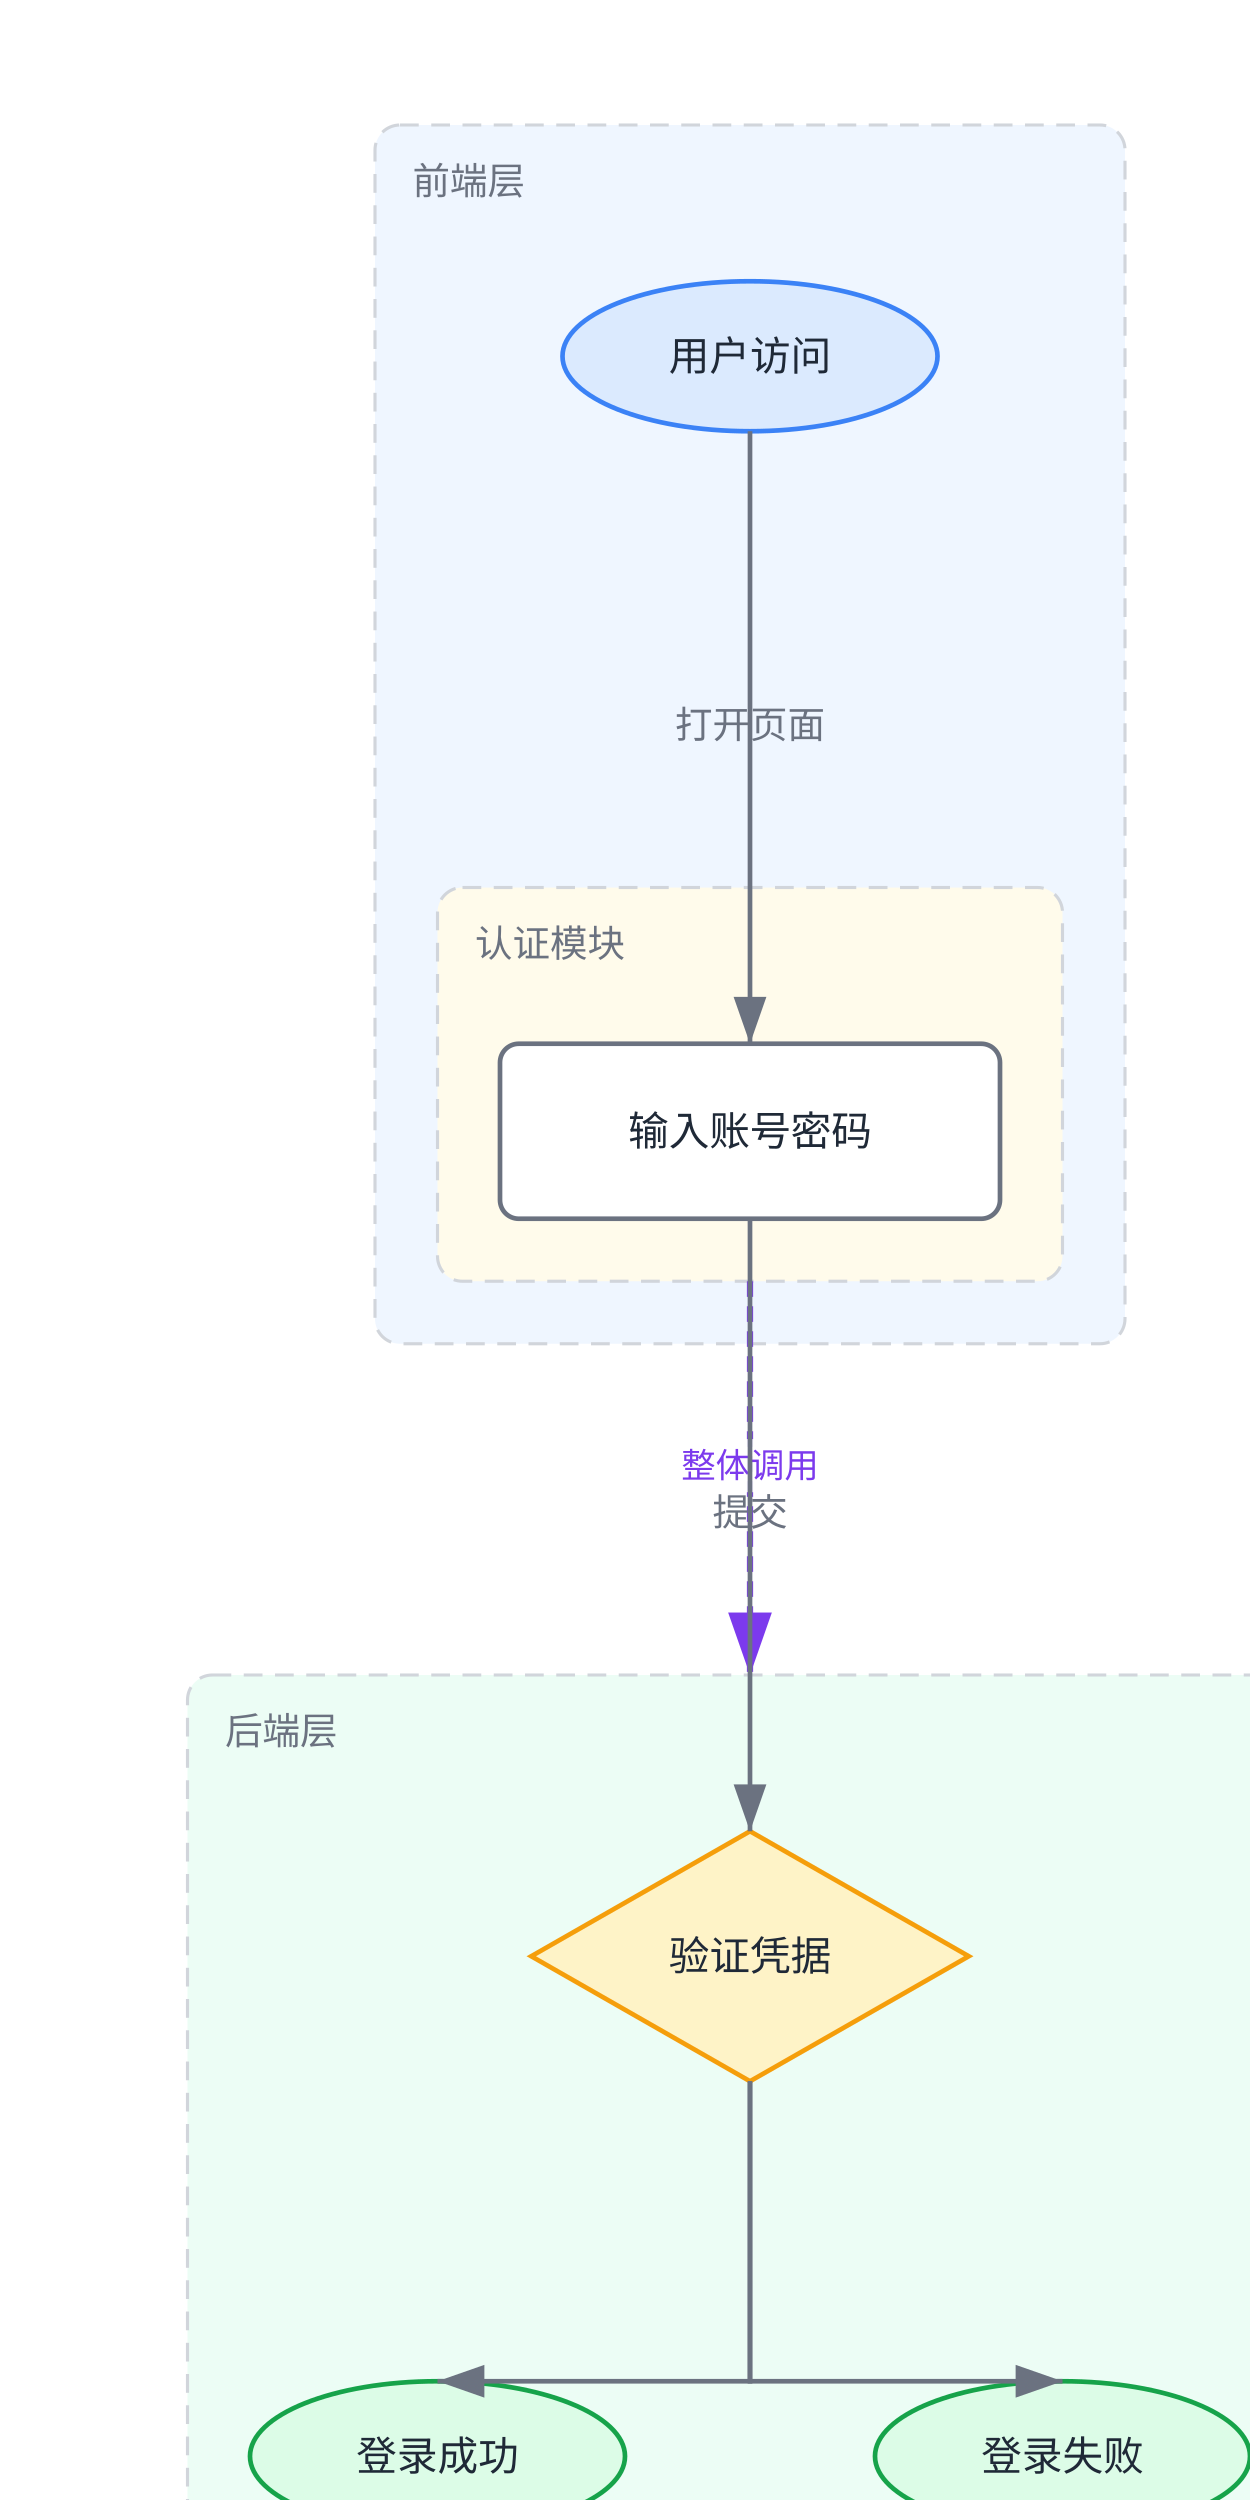
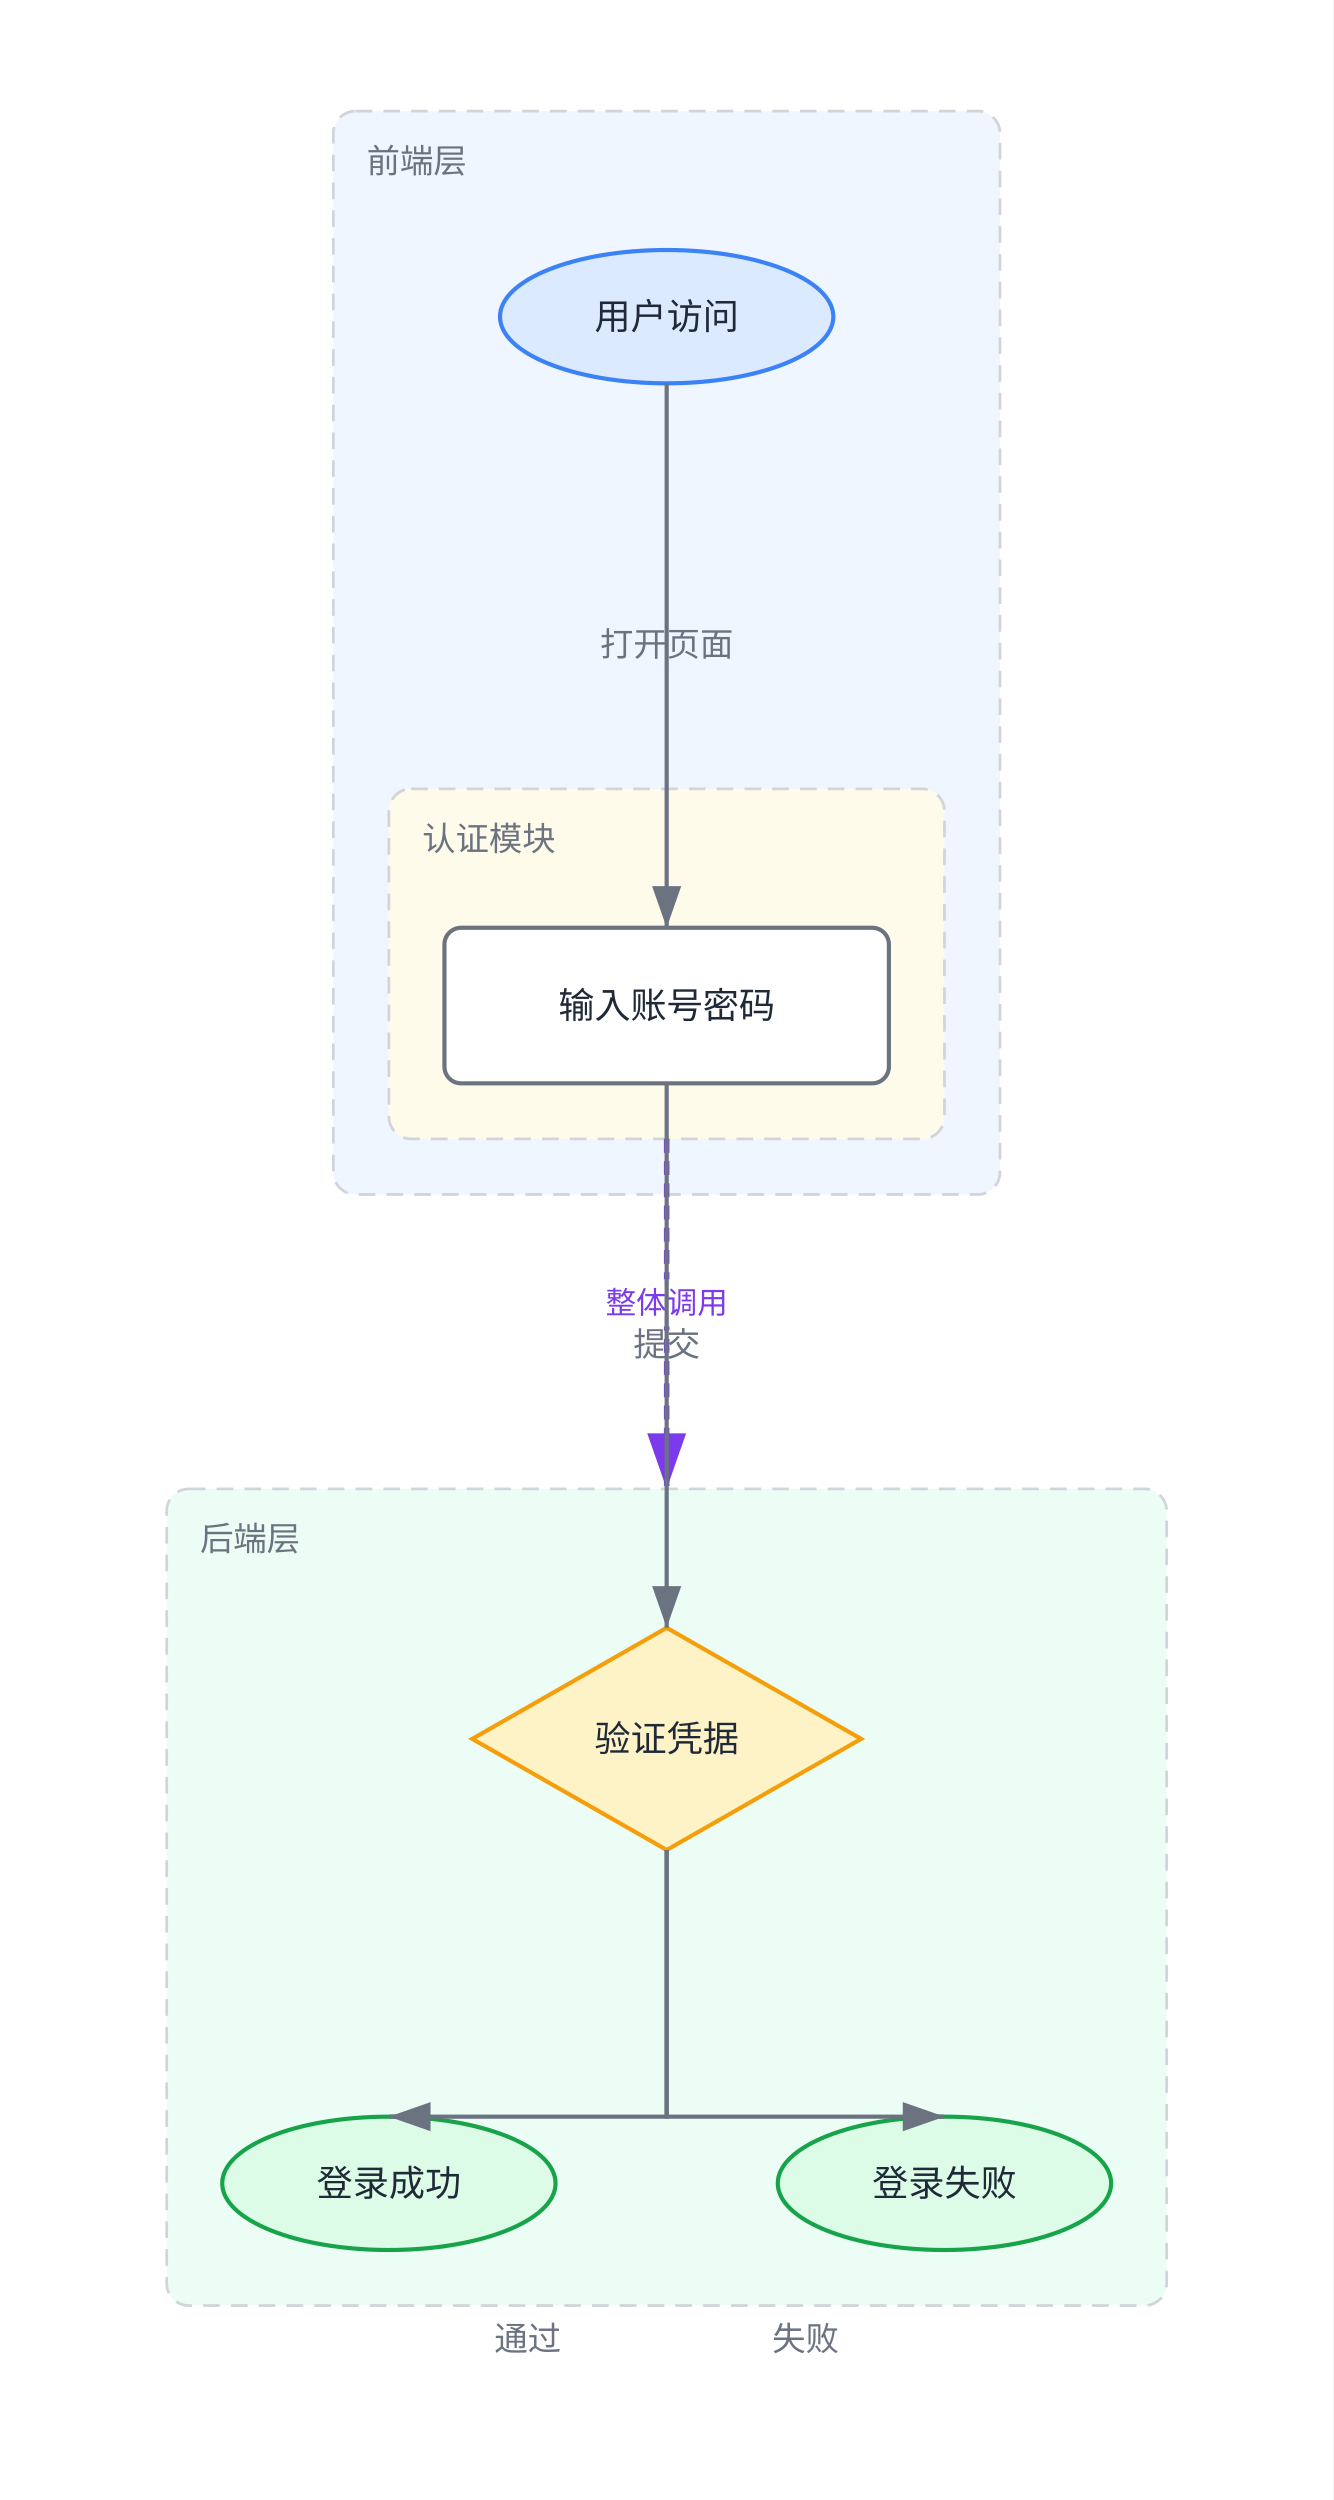
- <svg xmlns="http://www.w3.org/2000/svg" width="400" height="800" viewBox="0 0 400 800">
+ <svg xmlns="http://www.w3.org/2000/svg" width="480" height="900" viewBox="0 0 480 900">
  <defs>
    <marker id="arrowhead" markerWidth="10" markerHeight="7" refX="10" refY="3.5" orient="auto">
      <polygon points="0 0, 10 3.5, 0 7" fill="#6b7280" />
    </marker>
    <marker id="arrowhead-purple" markerWidth="10" markerHeight="7" refX="10" refY="3.5" orient="auto">
      <polygon points="0 0, 10 3.5, 0 7" fill="#7c3aed" />
    </marker>
  </defs>
  <style>.lgdl-anchors,.lgdl-edge-anchors{opacity:0;pointer-events:none;transition:opacity .12s ease}.lgdl-node:hover + .lgdl-anchors,.lgdl-class:hover + .lgdl-anchors,.lgdl-group:hover + .lgdl-anchors,.lgdl-lane:hover + .lgdl-anchors{opacity:1}.lgdl-edge:hover + .lgdl-edge-anchors,.lgdl-aggregate-edge:hover + .lgdl-edge-anchors{opacity:1}.lgdl-node.lgdl-hovered + .lgdl-anchors,.lgdl-class.lgdl-hovered + .lgdl-anchors,.lgdl-group.lgdl-hovered + .lgdl-anchors,.lgdl-lane.lgdl-hovered + .lgdl-anchors{opacity:1}.lgdl-edge.lgdl-hovered + .lgdl-edge-anchors,.lgdl-aggregate-edge.lgdl-hovered + .lgdl-edge-anchors{opacity:1}.lgdl-hovered{filter:drop-shadow(0 0 3px rgba(79,70,229,.65))}</style>
-   <rect x="0" y="0" width="400" height="800" fill="#ffffff" />
+   <rect x="0" y="0" width="480" height="900" fill="#ffffff" />
  <g class="lgdl-group" data-lgdl-loc="groups[1]">
    <rect x="120" y="40" width="240" height="390" rx="8" fill="#eff6ff" stroke="#d1d5db" stroke-dasharray="6 4" />
    <text x="132" y="58" font-family="'Segoe UI', 'PingFang SC', 'Microsoft YaHei', sans-serif" font-size="12" fill="#6b7280" text-anchor="start" dominant-baseline="middle">前端层</text>
  </g>
  <g class="lgdl-anchors">
    <circle cx="360.0" cy="235.0" r="3" fill="#64748b" />
    <circle cx="360.0" cy="267.2" r="3" fill="#64748b" />
    <circle cx="360.0" cy="304.3" r="3" fill="#64748b" />
    <circle cx="360.0" cy="355.0" r="3" fill="#64748b" />
    <circle cx="352.6" cy="430.0" r="3" fill="#64748b" />
    <circle cx="292.3" cy="430.0" r="3" fill="#64748b" />
    <circle cx="240.0" cy="430.0" r="3" fill="#64748b" />
    <circle cx="187.7" cy="430.0" r="3" fill="#64748b" />
    <circle cx="127.4" cy="430.0" r="3" fill="#64748b" />
    <circle cx="120.0" cy="355.0" r="3" fill="#64748b" />
    <circle cx="120.0" cy="304.3" r="3" fill="#64748b" />
    <circle cx="120.0" cy="267.2" r="3" fill="#64748b" />
    <circle cx="120.0" cy="235.0" r="3" fill="#64748b" />
    <circle cx="120.0" cy="202.8" r="3" fill="#64748b" />
    <circle cx="120.0" cy="165.7" r="3" fill="#64748b" />
    <circle cx="120.0" cy="115.0" r="3" fill="#64748b" />
    <circle cx="127.4" cy="40.0" r="3" fill="#64748b" />
    <circle cx="187.7" cy="40.0" r="3" fill="#64748b" />
    <circle cx="240.0" cy="40.0" r="3" fill="#64748b" />
    <circle cx="292.3" cy="40.0" r="3" fill="#64748b" />
    <circle cx="352.6" cy="40.0" r="3" fill="#64748b" />
    <circle cx="360.0" cy="115.0" r="3" fill="#64748b" />
    <circle cx="360.0" cy="165.7" r="3" fill="#64748b" />
    <circle cx="360.0" cy="202.8" r="3" fill="#64748b" />
  </g>
  <g class="lgdl-group" data-lgdl-loc="groups[2]">
    <rect x="60" y="536" width="360" height="294" rx="8" fill="#ecfdf5" stroke="#d1d5db" stroke-dasharray="6 4" />
    <text x="72" y="554" font-family="'Segoe UI', 'PingFang SC', 'Microsoft YaHei', sans-serif" font-size="12" fill="#6b7280" text-anchor="start" dominant-baseline="middle">后端层</text>
  </g>
  <g class="lgdl-anchors">
    <circle cx="420.0" cy="683.0" r="3" fill="#64748b" />
    <circle cx="420.0" cy="731.2" r="3" fill="#64748b" />
    <circle cx="420.0" cy="786.9" r="3" fill="#64748b" />
    <circle cx="387.0" cy="830.0" r="3" fill="#64748b" />
    <circle cx="324.9" cy="830.0" r="3" fill="#64748b" />
    <circle cx="279.4" cy="830.0" r="3" fill="#64748b" />
    <circle cx="240.0" cy="830.0" r="3" fill="#64748b" />
    <circle cx="200.6" cy="830.0" r="3" fill="#64748b" />
    <circle cx="155.1" cy="830.0" r="3" fill="#64748b" />
    <circle cx="93.0" cy="830.0" r="3" fill="#64748b" />
    <circle cx="60.0" cy="786.9" r="3" fill="#64748b" />
    <circle cx="60.0" cy="731.2" r="3" fill="#64748b" />
    <circle cx="60.0" cy="683.0" r="3" fill="#64748b" />
    <circle cx="60.0" cy="634.8" r="3" fill="#64748b" />
    <circle cx="60.0" cy="579.1" r="3" fill="#64748b" />
    <circle cx="93.0" cy="536.0" r="3" fill="#64748b" />
    <circle cx="155.1" cy="536.0" r="3" fill="#64748b" />
    <circle cx="200.6" cy="536.0" r="3" fill="#64748b" />
    <circle cx="240.0" cy="536.0" r="3" fill="#64748b" />
    <circle cx="279.4" cy="536.0" r="3" fill="#64748b" />
    <circle cx="324.9" cy="536.0" r="3" fill="#64748b" />
    <circle cx="387.0" cy="536.0" r="3" fill="#64748b" />
    <circle cx="420.0" cy="579.1" r="3" fill="#64748b" />
    <circle cx="420.0" cy="634.8" r="3" fill="#64748b" />
  </g>
  <g class="lgdl-group" data-lgdl-loc="groups[0]">
    <rect x="140" y="284" width="200" height="126" rx="8" fill="#fffbeb" stroke="#d1d5db" stroke-dasharray="6 4" />
    <text x="152" y="302" font-family="'Segoe UI', 'PingFang SC', 'Microsoft YaHei', sans-serif" font-size="12" fill="#6b7280" text-anchor="start" dominant-baseline="middle">认证模块</text>
  </g>
  <g class="lgdl-anchors">
    <circle cx="340.0" cy="347.0" r="3" fill="#64748b" />
    <circle cx="340.0" cy="373.8" r="3" fill="#64748b" />
    <circle cx="339.6" cy="404.5" r="3" fill="#64748b" />
    <circle cx="303.0" cy="410.0" r="3" fill="#64748b" />
    <circle cx="276.4" cy="410.0" r="3" fill="#64748b" />
    <circle cx="256.9" cy="410.0" r="3" fill="#64748b" />
    <circle cx="240.0" cy="410.0" r="3" fill="#64748b" />
    <circle cx="223.1" cy="410.0" r="3" fill="#64748b" />
    <circle cx="203.6" cy="410.0" r="3" fill="#64748b" />
    <circle cx="177.0" cy="410.0" r="3" fill="#64748b" />
    <circle cx="140.4" cy="404.5" r="3" fill="#64748b" />
    <circle cx="140.0" cy="373.8" r="3" fill="#64748b" />
    <circle cx="140.0" cy="347.0" r="3" fill="#64748b" />
    <circle cx="140.0" cy="320.2" r="3" fill="#64748b" />
    <circle cx="140.4" cy="289.5" r="3" fill="#64748b" />
    <circle cx="177.0" cy="284.0" r="3" fill="#64748b" />
    <circle cx="203.6" cy="284.0" r="3" fill="#64748b" />
    <circle cx="223.1" cy="284.0" r="3" fill="#64748b" />
    <circle cx="240.0" cy="284.0" r="3" fill="#64748b" />
    <circle cx="256.9" cy="284.0" r="3" fill="#64748b" />
    <circle cx="276.4" cy="284.0" r="3" fill="#64748b" />
    <circle cx="303.0" cy="284.0" r="3" fill="#64748b" />
    <circle cx="339.6" cy="289.5" r="3" fill="#64748b" />
    <circle cx="340.0" cy="320.2" r="3" fill="#64748b" />
  </g>
  <g class="lgdl-node" data-lgdl-loc="nodes[0]">
    <rect x="180" y="90" width="120" height="48" rx="60" ry="60" fill="#dbeafe" stroke="#3b82f6" stroke-width="1.5" />
    <text x="240" y="114" font-family="'Segoe UI', 'PingFang SC', 'Microsoft YaHei', sans-serif" font-size="13" fill="#1f2937" text-anchor="middle" dominant-baseline="middle">用户访问</text>
  </g>
  <g class="lgdl-anchors">
    <circle cx="300.0" cy="114.0" r="3" fill="#3b82f6" />
    <circle cx="289.8" cy="127.4" r="3" fill="#3b82f6" />
    <circle cx="274.2" cy="133.7" r="3" fill="#3b82f6" />
    <circle cx="262.3" cy="136.3" r="3" fill="#3b82f6" />
    <circle cx="253.5" cy="137.4" r="3" fill="#3b82f6" />
    <circle cx="246.4" cy="137.9" r="3" fill="#3b82f6" />
    <circle cx="240.0" cy="138.0" r="3" fill="#3b82f6" />
    <circle cx="233.6" cy="137.9" r="3" fill="#3b82f6" />
    <circle cx="226.5" cy="137.4" r="3" fill="#3b82f6" />
    <circle cx="217.7" cy="136.3" r="3" fill="#3b82f6" />
    <circle cx="205.8" cy="133.7" r="3" fill="#3b82f6" />
    <circle cx="190.2" cy="127.4" r="3" fill="#3b82f6" />
    <circle cx="180.0" cy="114.0" r="3" fill="#3b82f6" />
    <circle cx="190.2" cy="100.6" r="3" fill="#3b82f6" />
    <circle cx="205.8" cy="94.3" r="3" fill="#3b82f6" />
    <circle cx="217.7" cy="91.7" r="3" fill="#3b82f6" />
    <circle cx="226.5" cy="90.6" r="3" fill="#3b82f6" />
    <circle cx="233.6" cy="90.1" r="3" fill="#3b82f6" />
    <circle cx="240.0" cy="90.0" r="3" fill="#3b82f6" />
    <circle cx="246.4" cy="90.1" r="3" fill="#3b82f6" />
    <circle cx="253.5" cy="90.6" r="3" fill="#3b82f6" />
    <circle cx="262.3" cy="91.7" r="3" fill="#3b82f6" />
    <circle cx="274.2" cy="94.3" r="3" fill="#3b82f6" />
    <circle cx="289.8" cy="100.6" r="3" fill="#3b82f6" />
  </g>
  <g class="lgdl-node" data-lgdl-loc="nodes[1]">
    <rect x="160" y="334" width="160" height="56" rx="6" ry="6" fill="#ffffff" stroke="#6b7280" stroke-width="1.5" />
    <text x="240" y="362" font-family="'Segoe UI', 'PingFang SC', 'Microsoft YaHei', sans-serif" font-size="13" fill="#1f2937" text-anchor="middle" dominant-baseline="middle">输入账号密码</text>
  </g>
  <g class="lgdl-anchors">
    <circle cx="320.0" cy="362.0" r="3" fill="#6b7280" />
    <circle cx="320.0" cy="383.4" r="3" fill="#6b7280" />
    <circle cx="288.5" cy="390.0" r="3" fill="#6b7280" />
    <circle cx="268.0" cy="390.0" r="3" fill="#6b7280" />
    <circle cx="256.2" cy="390.0" r="3" fill="#6b7280" />
    <circle cx="247.5" cy="390.0" r="3" fill="#6b7280" />
    <circle cx="240.0" cy="390.0" r="3" fill="#6b7280" />
    <circle cx="232.5" cy="390.0" r="3" fill="#6b7280" />
    <circle cx="223.8" cy="390.0" r="3" fill="#6b7280" />
    <circle cx="212.0" cy="390.0" r="3" fill="#6b7280" />
    <circle cx="191.5" cy="390.0" r="3" fill="#6b7280" />
    <circle cx="160.0" cy="383.4" r="3" fill="#6b7280" />
    <circle cx="160.0" cy="362.0" r="3" fill="#6b7280" />
    <circle cx="160.0" cy="340.6" r="3" fill="#6b7280" />
    <circle cx="191.5" cy="334.0" r="3" fill="#6b7280" />
    <circle cx="212.0" cy="334.0" r="3" fill="#6b7280" />
    <circle cx="223.8" cy="334.0" r="3" fill="#6b7280" />
    <circle cx="232.5" cy="334.0" r="3" fill="#6b7280" />
    <circle cx="240.0" cy="334.0" r="3" fill="#6b7280" />
    <circle cx="247.5" cy="334.0" r="3" fill="#6b7280" />
    <circle cx="256.2" cy="334.0" r="3" fill="#6b7280" />
    <circle cx="268.0" cy="334.0" r="3" fill="#6b7280" />
    <circle cx="288.5" cy="334.0" r="3" fill="#6b7280" />
    <circle cx="320.0" cy="340.6" r="3" fill="#6b7280" />
  </g>
  <g class="lgdl-node" data-lgdl-loc="nodes[2]">
    <polygon points="240,586 310,626 240,666 170,626" fill="#fef3c7" stroke="#f59e0b" stroke-width="1.5" />
    <text x="240" y="626" font-family="'Segoe UI', 'PingFang SC', 'Microsoft YaHei', sans-serif" font-size="13" fill="#1f2937" text-anchor="middle" dominant-baseline="middle">验证凭据</text>
  </g>
  <g class="lgdl-anchors">
    <circle cx="310.0" cy="626.0" r="3" fill="#f59e0b" />
    <circle cx="287.7" cy="638.8" r="3" fill="#f59e0b" />
    <circle cx="274.8" cy="646.1" r="3" fill="#f59e0b" />
    <circle cx="265.5" cy="651.5" r="3" fill="#f59e0b" />
    <circle cx="257.4" cy="656.1" r="3" fill="#f59e0b" />
    <circle cx="249.3" cy="660.7" r="3" fill="#f59e0b" />
    <circle cx="240.0" cy="666.0" r="3" fill="#f59e0b" />
    <circle cx="230.7" cy="660.7" r="3" fill="#f59e0b" />
    <circle cx="222.6" cy="656.1" r="3" fill="#f59e0b" />
    <circle cx="214.5" cy="651.5" r="3" fill="#f59e0b" />
    <circle cx="205.2" cy="646.1" r="3" fill="#f59e0b" />
    <circle cx="192.3" cy="638.8" r="3" fill="#f59e0b" />
    <circle cx="170.0" cy="626.0" r="3" fill="#f59e0b" />
    <circle cx="192.3" cy="613.2" r="3" fill="#f59e0b" />
    <circle cx="205.2" cy="605.9" r="3" fill="#f59e0b" />
    <circle cx="214.5" cy="600.5" r="3" fill="#f59e0b" />
    <circle cx="222.6" cy="595.9" r="3" fill="#f59e0b" />
    <circle cx="230.7" cy="591.3" r="3" fill="#f59e0b" />
    <circle cx="240.0" cy="586.0" r="3" fill="#f59e0b" />
    <circle cx="249.3" cy="591.3" r="3" fill="#f59e0b" />
    <circle cx="257.4" cy="595.9" r="3" fill="#f59e0b" />
    <circle cx="265.5" cy="600.5" r="3" fill="#f59e0b" />
    <circle cx="274.8" cy="605.9" r="3" fill="#f59e0b" />
    <circle cx="287.7" cy="613.2" r="3" fill="#f59e0b" />
  </g>
  <g class="lgdl-node" data-lgdl-loc="nodes[3]">
    <rect x="80" y="762" width="120" height="48" rx="60" ry="60" fill="#dcfce7" stroke="#16a34a" stroke-width="1.5" />
    <text x="140" y="786" font-family="'Segoe UI', 'PingFang SC', 'Microsoft YaHei', sans-serif" font-size="13" fill="#1f2937" text-anchor="middle" dominant-baseline="middle">登录成功</text>
  </g>
  <g class="lgdl-anchors">
    <circle cx="200.0" cy="786.0" r="3" fill="#16a34a" />
    <circle cx="189.8" cy="799.4" r="3" fill="#16a34a" />
    <circle cx="174.2" cy="805.7" r="3" fill="#16a34a" />
    <circle cx="162.3" cy="808.3" r="3" fill="#16a34a" />
    <circle cx="153.5" cy="809.4" r="3" fill="#16a34a" />
    <circle cx="146.4" cy="809.9" r="3" fill="#16a34a" />
    <circle cx="140.0" cy="810.0" r="3" fill="#16a34a" />
    <circle cx="133.6" cy="809.9" r="3" fill="#16a34a" />
    <circle cx="126.5" cy="809.4" r="3" fill="#16a34a" />
    <circle cx="117.7" cy="808.3" r="3" fill="#16a34a" />
    <circle cx="105.8" cy="805.7" r="3" fill="#16a34a" />
    <circle cx="90.2" cy="799.4" r="3" fill="#16a34a" />
    <circle cx="80.0" cy="786.0" r="3" fill="#16a34a" />
    <circle cx="90.2" cy="772.6" r="3" fill="#16a34a" />
    <circle cx="105.8" cy="766.3" r="3" fill="#16a34a" />
    <circle cx="117.7" cy="763.7" r="3" fill="#16a34a" />
    <circle cx="126.5" cy="762.6" r="3" fill="#16a34a" />
    <circle cx="133.6" cy="762.1" r="3" fill="#16a34a" />
    <circle cx="140.0" cy="762.0" r="3" fill="#16a34a" />
    <circle cx="146.4" cy="762.1" r="3" fill="#16a34a" />
    <circle cx="153.5" cy="762.6" r="3" fill="#16a34a" />
    <circle cx="162.3" cy="763.7" r="3" fill="#16a34a" />
    <circle cx="174.2" cy="766.3" r="3" fill="#16a34a" />
    <circle cx="189.8" cy="772.6" r="3" fill="#16a34a" />
  </g>
  <g class="lgdl-node" data-lgdl-loc="nodes[4]">
    <rect x="280" y="762" width="120" height="48" rx="60" ry="60" fill="#dcfce7" stroke="#16a34a" stroke-width="1.5" />
    <text x="340" y="786" font-family="'Segoe UI', 'PingFang SC', 'Microsoft YaHei', sans-serif" font-size="13" fill="#1f2937" text-anchor="middle" dominant-baseline="middle">登录失败</text>
  </g>
  <g class="lgdl-anchors">
    <circle cx="400.0" cy="786.0" r="3" fill="#16a34a" />
    <circle cx="389.8" cy="799.4" r="3" fill="#16a34a" />
    <circle cx="374.2" cy="805.7" r="3" fill="#16a34a" />
    <circle cx="362.3" cy="808.3" r="3" fill="#16a34a" />
    <circle cx="353.5" cy="809.4" r="3" fill="#16a34a" />
    <circle cx="346.4" cy="809.9" r="3" fill="#16a34a" />
    <circle cx="340.0" cy="810.0" r="3" fill="#16a34a" />
    <circle cx="333.6" cy="809.9" r="3" fill="#16a34a" />
    <circle cx="326.5" cy="809.4" r="3" fill="#16a34a" />
    <circle cx="317.7" cy="808.3" r="3" fill="#16a34a" />
    <circle cx="305.8" cy="805.7" r="3" fill="#16a34a" />
    <circle cx="290.2" cy="799.4" r="3" fill="#16a34a" />
    <circle cx="280.0" cy="786.0" r="3" fill="#16a34a" />
    <circle cx="290.2" cy="772.6" r="3" fill="#16a34a" />
    <circle cx="305.8" cy="766.3" r="3" fill="#16a34a" />
    <circle cx="317.7" cy="763.7" r="3" fill="#16a34a" />
    <circle cx="326.5" cy="762.6" r="3" fill="#16a34a" />
    <circle cx="333.6" cy="762.1" r="3" fill="#16a34a" />
    <circle cx="340.0" cy="762.0" r="3" fill="#16a34a" />
    <circle cx="346.4" cy="762.1" r="3" fill="#16a34a" />
    <circle cx="353.5" cy="762.6" r="3" fill="#16a34a" />
    <circle cx="362.3" cy="763.7" r="3" fill="#16a34a" />
    <circle cx="374.2" cy="766.3" r="3" fill="#16a34a" />
    <circle cx="389.8" cy="772.6" r="3" fill="#16a34a" />
  </g>
  <g class="lgdl-aggregate-edge" data-lgdl-loc="edges[4]">
    <path d="M 240,410 L 240,536" fill="none" stroke="#7c3aed" stroke-width="2" stroke-dasharray="5 3" marker-end="url(#arrowhead-purple)" />
    <rect x="214.0" y="460.5" width="52" height="17" rx="3" fill="#ffffff" opacity="0.9" />
    <text x="240" y="469" font-family="'Segoe UI', 'PingFang SC', 'Microsoft YaHei', sans-serif" font-size="11" fill="#7c3aed" text-anchor="middle" dominant-baseline="middle">整体调用</text>
  </g>
  <g class="lgdl-edge-anchors">
    <circle cx="240.0" cy="410.0" r="3.5" fill="#7c3aed" />
    <circle cx="240.0" cy="536.0" r="3.5" fill="#7c3aed" />
  </g>
  <g class="lgdl-edge" data-lgdl-loc="edges[0]">
    <path d="M 240,138 L 240,334" fill="none" stroke="#6b7280" stroke-width="1.5" marker-end="url(#arrowhead)" />
    <text x="240" y="232" font-family="'Segoe UI', 'PingFang SC', 'Microsoft YaHei', sans-serif" font-size="12" fill="#6b7280" text-anchor="middle" dominant-baseline="middle">打开页面</text>
  </g>
  <g class="lgdl-edge-anchors">
    <circle cx="240.0" cy="138.0" r="3.5" fill="#6b7280" />
    <circle cx="240.0" cy="334.0" r="3.5" fill="#6b7280" />
  </g>
  <g class="lgdl-edge" data-lgdl-loc="edges[1]">
    <path d="M 240,390 L 240,586" fill="none" stroke="#6b7280" stroke-width="1.5" marker-end="url(#arrowhead)" />
    <text x="240" y="484" font-family="'Segoe UI', 'PingFang SC', 'Microsoft YaHei', sans-serif" font-size="12" fill="#6b7280" text-anchor="middle" dominant-baseline="middle">提交</text>
  </g>
  <g class="lgdl-edge-anchors">
    <circle cx="240.0" cy="390.0" r="3.5" fill="#6b7280" />
    <circle cx="240.0" cy="586.0" r="3.5" fill="#6b7280" />
  </g>
  <g class="lgdl-edge" data-lgdl-loc="edges[2]">
    <path d="M 240,666 L 240,762 L 140,762" fill="none" stroke="#6b7280" stroke-width="1.5" marker-end="url(#arrowhead)" />
    <text x="190" y="842" font-family="'Segoe UI', 'PingFang SC', 'Microsoft YaHei', sans-serif" font-size="12" fill="#6b7280" text-anchor="middle" dominant-baseline="middle">通过</text>
  </g>
  <g class="lgdl-edge-anchors">
    <circle cx="240.0" cy="666.0" r="3.5" fill="#6b7280" />
    <circle cx="140.0" cy="762.0" r="3.5" fill="#6b7280" />
  </g>
  <g class="lgdl-edge" data-lgdl-loc="edges[3]">
    <path d="M 240,666 L 240,762 L 340,762" fill="none" stroke="#6b7280" stroke-width="1.5" marker-end="url(#arrowhead)" />
    <text x="290" y="842" font-family="'Segoe UI', 'PingFang SC', 'Microsoft YaHei', sans-serif" font-size="12" fill="#6b7280" text-anchor="middle" dominant-baseline="middle">失败</text>
  </g>
  <g class="lgdl-edge-anchors">
    <circle cx="240.0" cy="666.0" r="3.5" fill="#6b7280" />
    <circle cx="340.0" cy="762.0" r="3.5" fill="#6b7280" />
  </g>
</svg>
